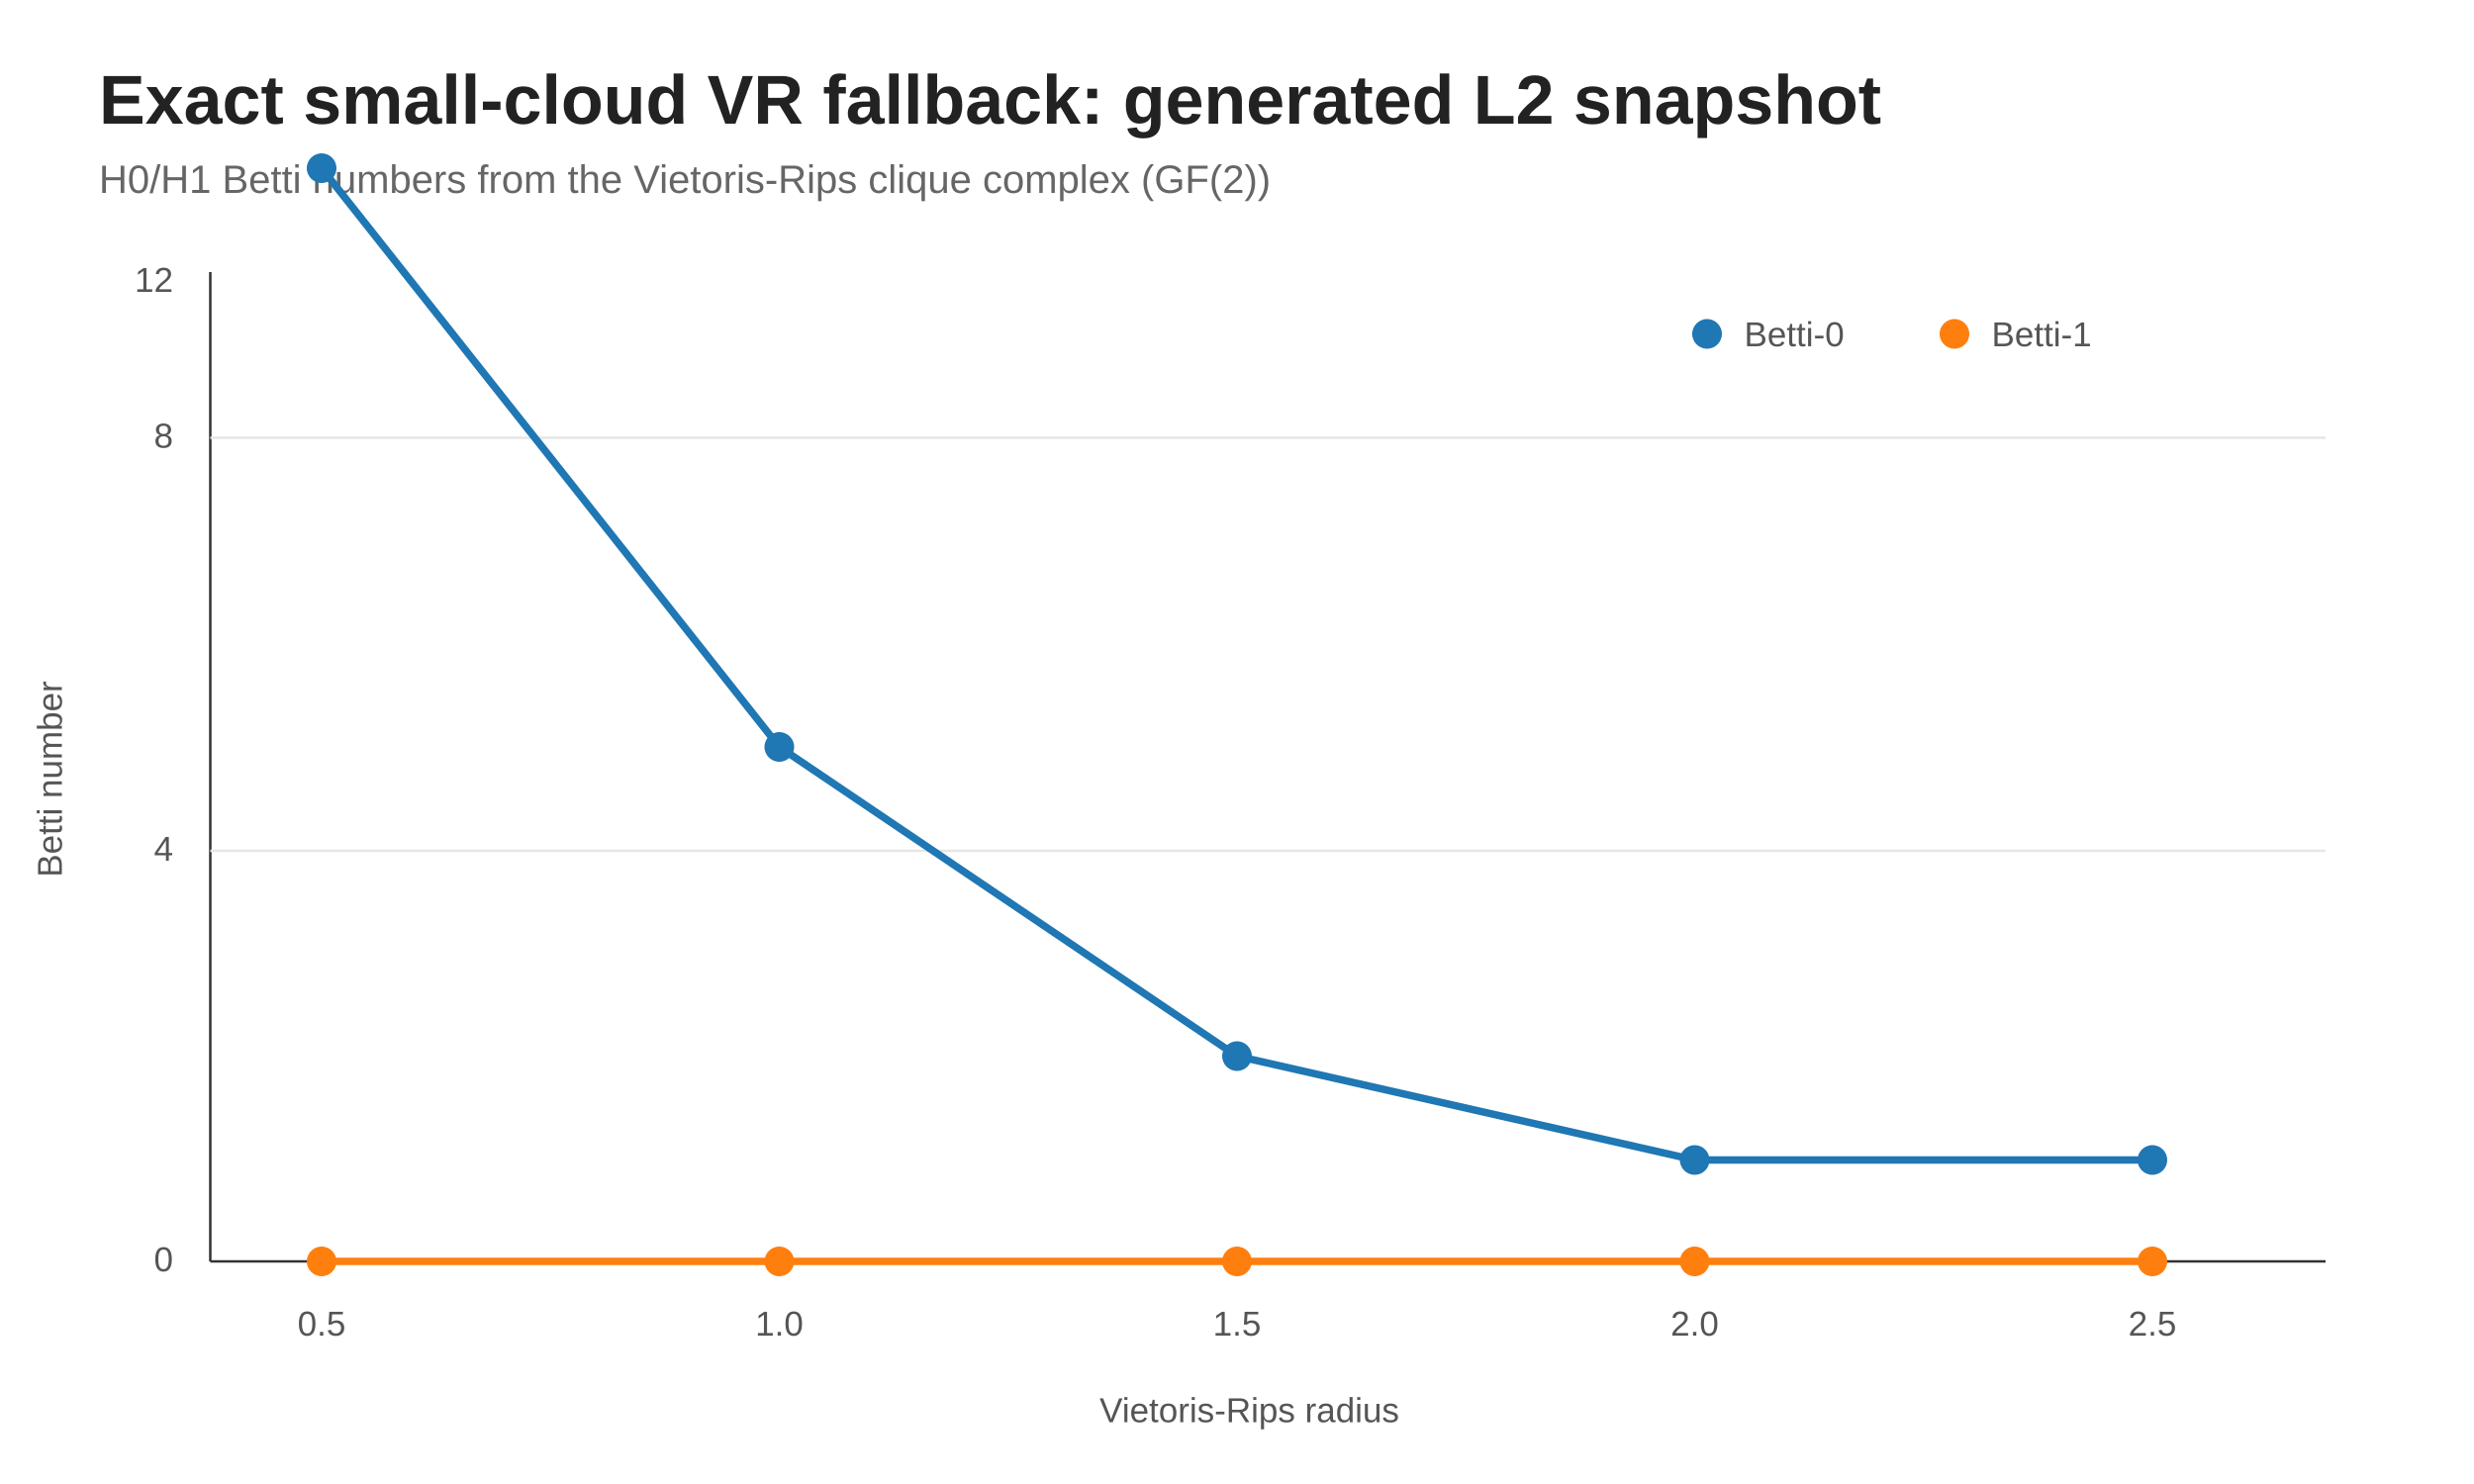
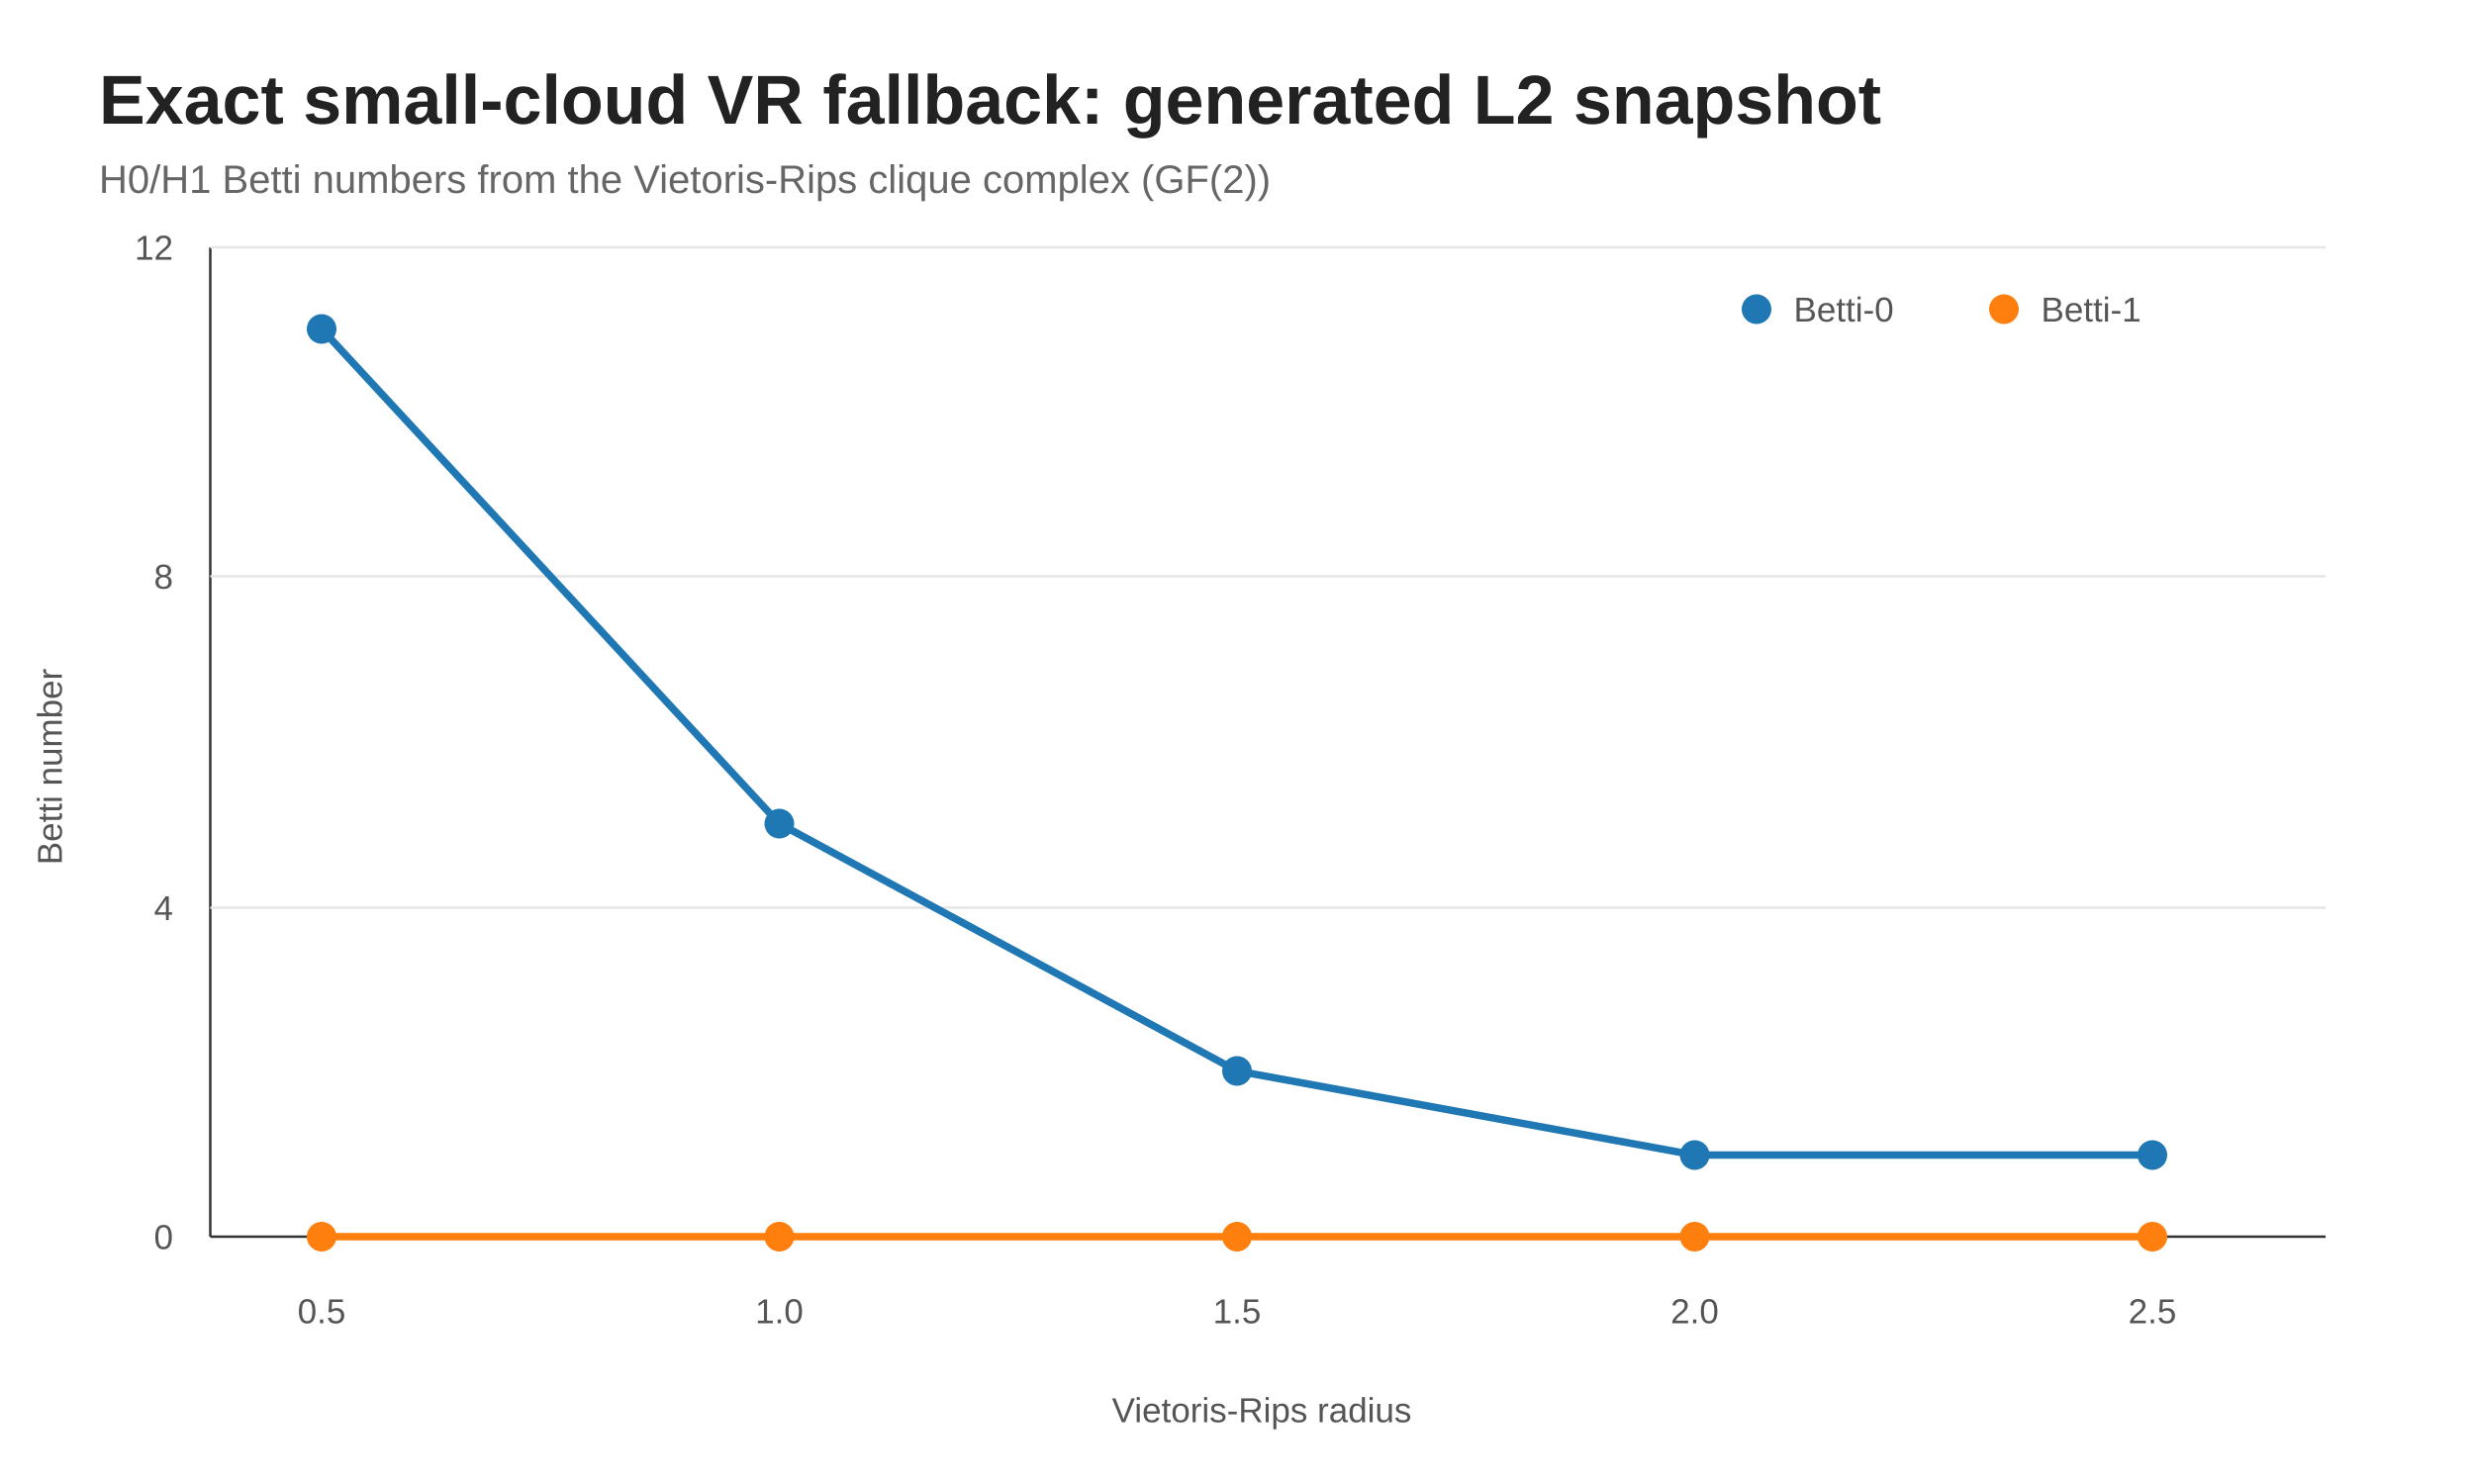
<svg xmlns="http://www.w3.org/2000/svg" width="1000" height="600">
  <rect width="100%" height="100%" fill="white" />
  <style>text{font-family:Arial,Helvetica,sans-serif;fill:#222}.title{font-size:28px;font-weight:600}.sub{font-size:16px;fill:#666}.axis{stroke:#333}.grid{stroke:#e6e6e6}.b1{stroke:#1f77b4;fill:none;stroke-width:3}.b2{stroke:#ff7f0e;fill:none;stroke-width:3}.p1{fill:#1f77b4}.p2{fill:#ff7f0e}.small{font-size:14px;fill:#555}.mono{font-family:Consolas,monospace;font-size:16px}</style>
  <text x="40" y="50" class="title">Exact small-cloud VR fallback: generated L2 snapshot</text>
  <text x="40" y="78" class="sub">H0/H1 Betti numbers from the Vietoris-Rips clique complex (GF(2))</text>
-   <line x1="85" y1="510" x2="940" y2="510" class="axis" />
-   <line x1="85" y1="110" x2="85" y2="510" class="axis" />
-   <line x1="85" y1="344" x2="940" y2="344" class="grid" />
-   <line x1="85" y1="177" x2="940" y2="177" class="grid" />
-   <text x="70" y="514" text-anchor="end" class="small">0</text>
-   <text x="70" y="348" text-anchor="end" class="small">4</text>
-   <text x="70" y="181" text-anchor="end" class="small">8</text>
-   <text x="70" y="118" text-anchor="end" class="small">12</text>
-   <polyline points="130,68 315,302 500,427 685,469 870,469" class="b1" />
-   <polyline points="130,510 315,510 500,510 685,510 870,510" class="b2" />
-   <circle cx="130" cy="68" r="6" class="p1" />
-   <circle cx="315" cy="302" r="6" class="p1" />
-   <circle cx="500" cy="427" r="6" class="p1" />
-   <circle cx="685" cy="469" r="6" class="p1" />
-   <circle cx="870" cy="469" r="6" class="p1" />
-   <circle cx="130" cy="510" r="6" class="p2" />
-   <circle cx="315" cy="510" r="6" class="p2" />
-   <circle cx="500" cy="510" r="6" class="p2" />
-   <circle cx="685" cy="510" r="6" class="p2" />
-   <circle cx="870" cy="510" r="6" class="p2" />
-   <text x="130" y="540" text-anchor="middle" class="small">0.5</text>
-   <text x="315" y="540" text-anchor="middle" class="small">1.0</text>
-   <text x="500" y="540" text-anchor="middle" class="small">1.5</text>
-   <text x="685" y="540" text-anchor="middle" class="small">2.0</text>
-   <text x="870" y="540" text-anchor="middle" class="small">2.5</text>
-   <text x="505" y="575" text-anchor="middle" class="small">Vietoris-Rips radius</text>
-   <text x="25" y="315" transform="rotate(-90 25 315)" text-anchor="middle" class="small">Betti number</text>
-   <circle cx="690" cy="135" r="6" class="p1" />
-   <text x="705" y="140" class="small">Betti-0</text>
-   <circle cx="790" cy="135" r="6" class="p2" />
-   <text x="805" y="140" class="small">Betti-1</text>
+   <line x1="85" y1="100" x2="85" y2="500" class="axis" />
+   <line x1="85" y1="500" x2="940" y2="500" class="axis" />
+   <line x1="85" y1="367" x2="940" y2="367" class="grid" />
+   <line x1="85" y1="233" x2="940" y2="233" class="grid" />
+   <line x1="85" y1="100" x2="940" y2="100" class="grid" />
+   <text x="70" y="505" text-anchor="end" class="small">0</text>
+   <text x="70" y="372" text-anchor="end" class="small">4</text>
+   <text x="70" y="238" text-anchor="end" class="small">8</text>
+   <text x="70" y="105" text-anchor="end" class="small">12</text>
+   <polyline points="130,133 315,333 500,433 685,467 870,467" class="b1" />
+   <polyline points="130,500 315,500 500,500 685,500 870,500" class="b2" />
+   <circle cx="130" cy="133" r="6" class="p1" />
+   <circle cx="315" cy="333" r="6" class="p1" />
+   <circle cx="500" cy="433" r="6" class="p1" />
+   <circle cx="685" cy="467" r="6" class="p1" />
+   <circle cx="870" cy="467" r="6" class="p1" />
+   <circle cx="130" cy="500" r="6" class="p2" />
+   <circle cx="315" cy="500" r="6" class="p2" />
+   <circle cx="500" cy="500" r="6" class="p2" />
+   <circle cx="685" cy="500" r="6" class="p2" />
+   <circle cx="870" cy="500" r="6" class="p2" />
+   <text x="130" y="535" text-anchor="middle" class="small">0.5</text>
+   <text x="315" y="535" text-anchor="middle" class="small">1.0</text>
+   <text x="500" y="535" text-anchor="middle" class="small">1.5</text>
+   <text x="685" y="535" text-anchor="middle" class="small">2.0</text>
+   <text x="870" y="535" text-anchor="middle" class="small">2.5</text>
+   <text x="510" y="575" text-anchor="middle" class="small">Vietoris-Rips radius</text>
+   <text x="25" y="310" transform="rotate(-90 25 310)" text-anchor="middle" class="small">Betti number</text>
+   <circle cx="710" cy="125" r="6" class="p1" />
+   <text x="725" y="130" class="small">Betti-0</text>
+   <circle cx="810" cy="125" r="6" class="p2" />
+   <text x="825" y="130" class="small">Betti-1</text>
</svg>
